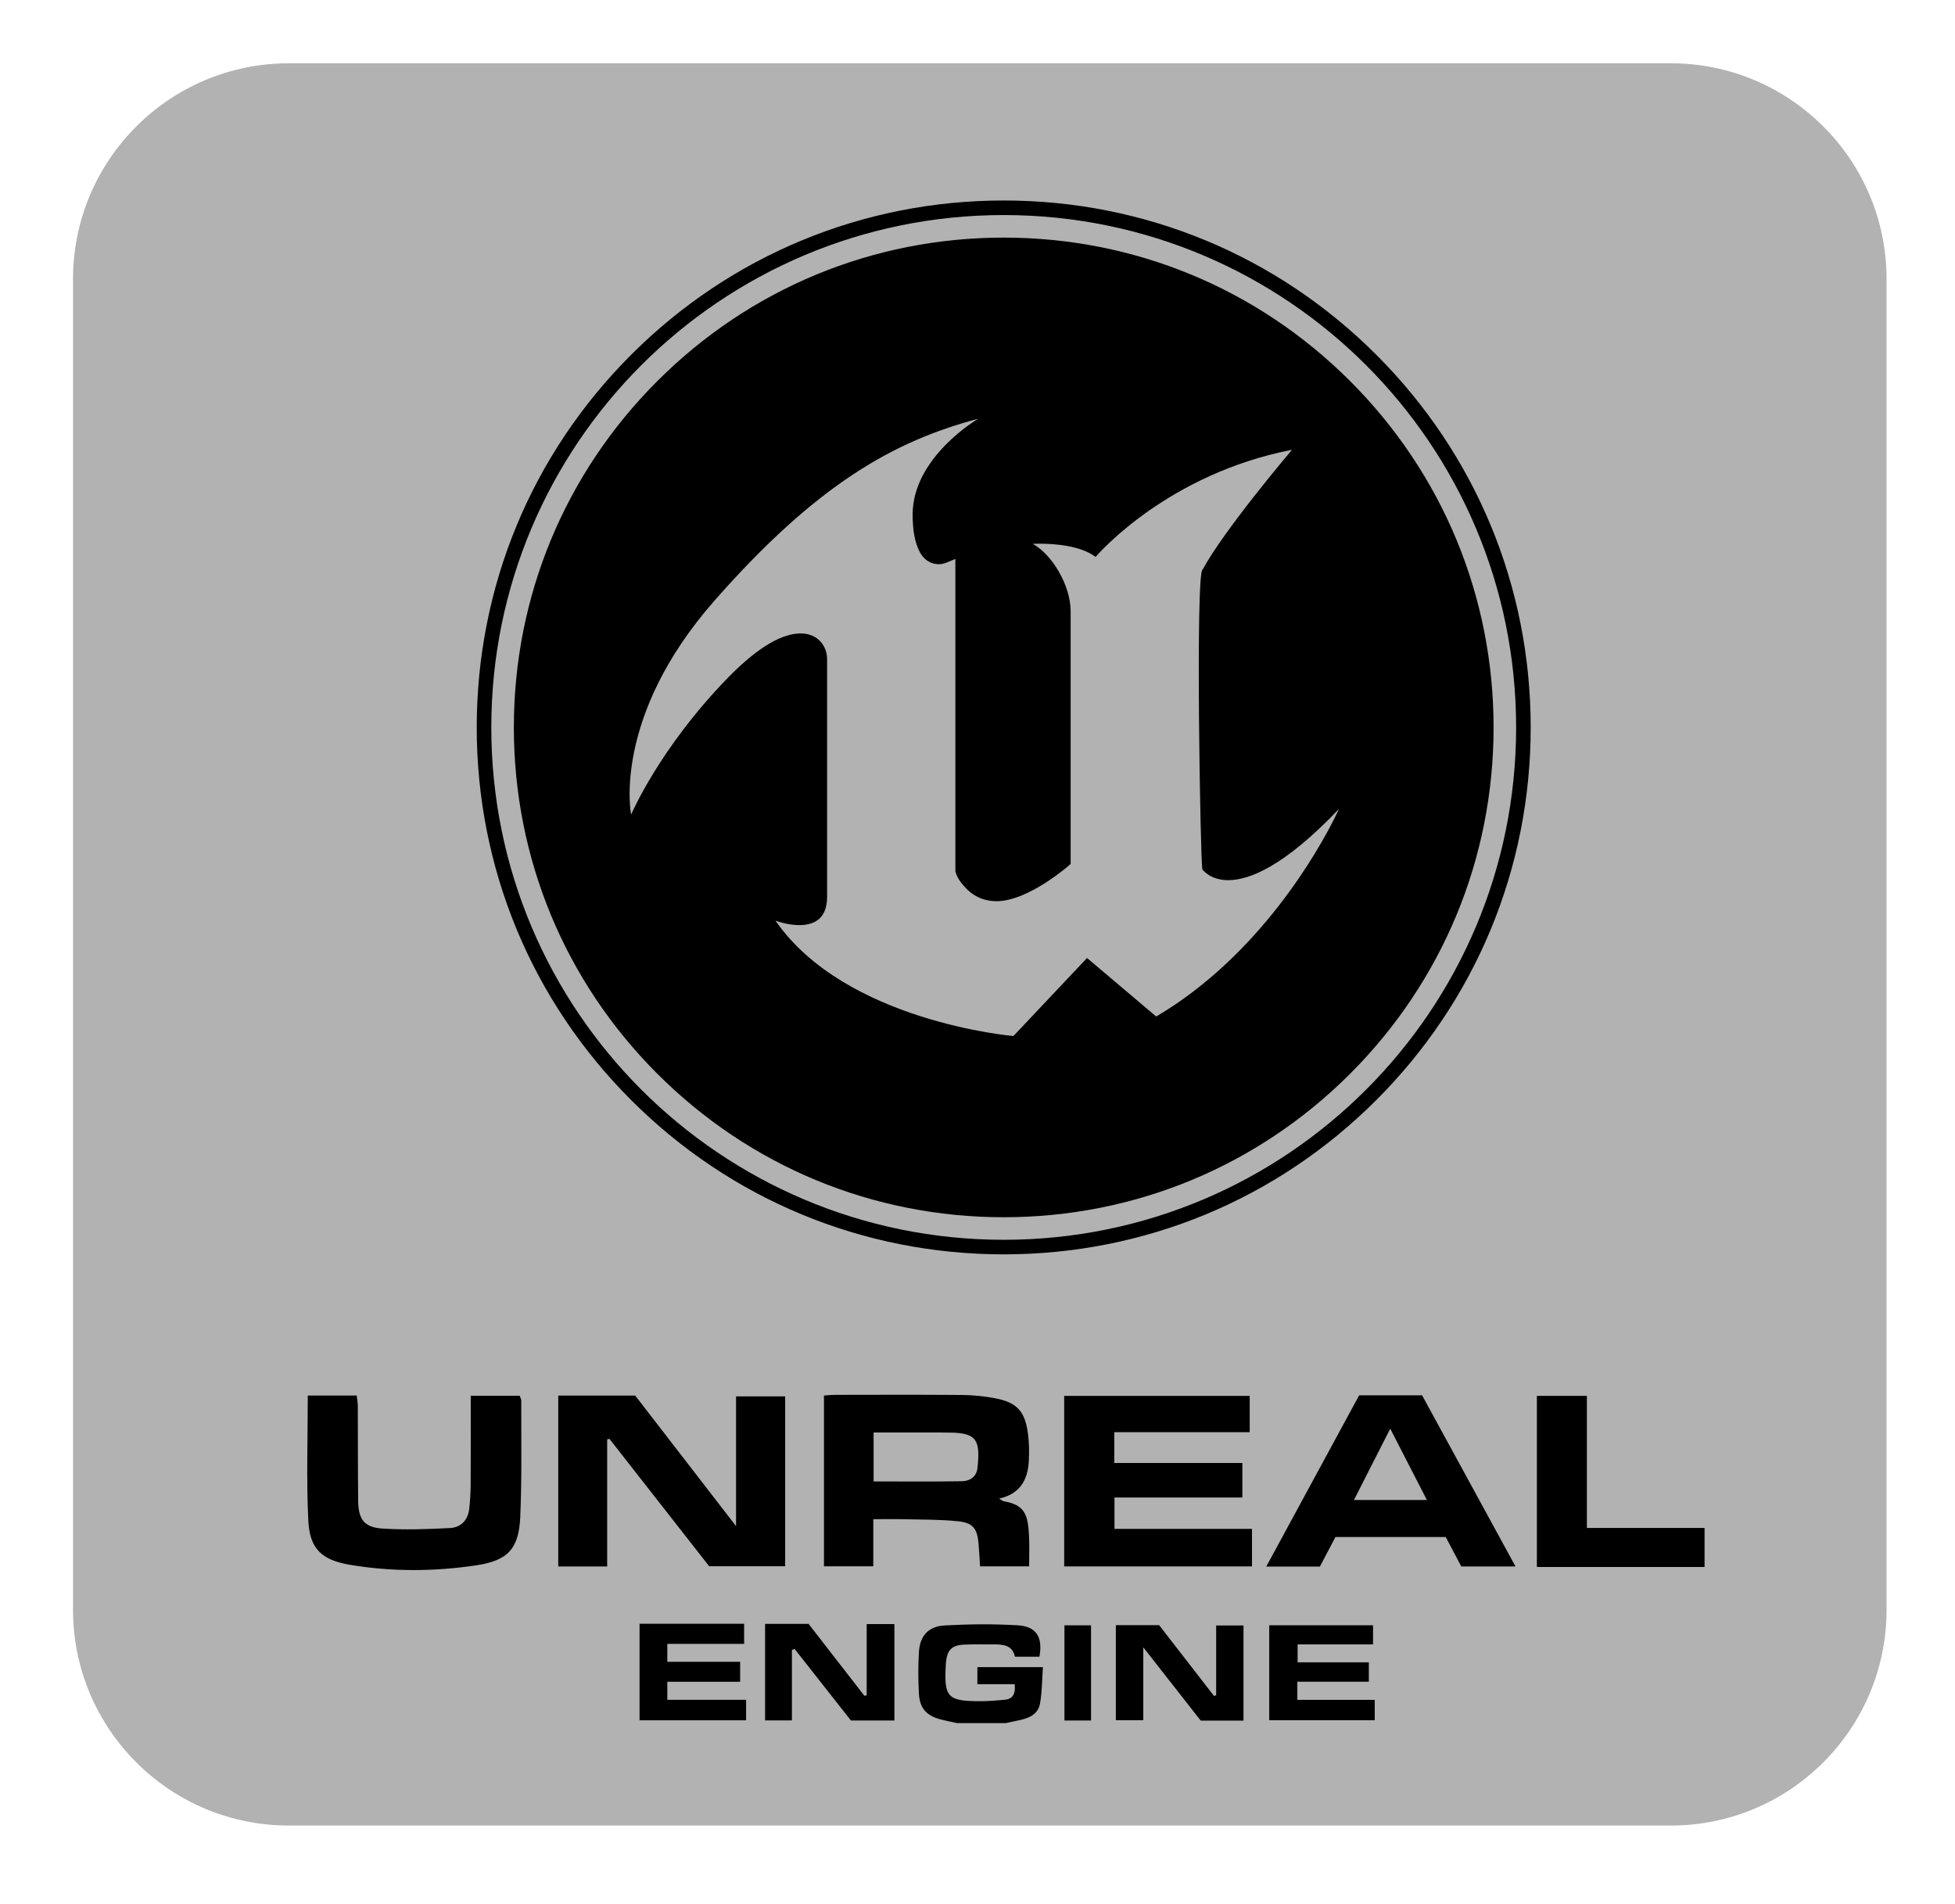
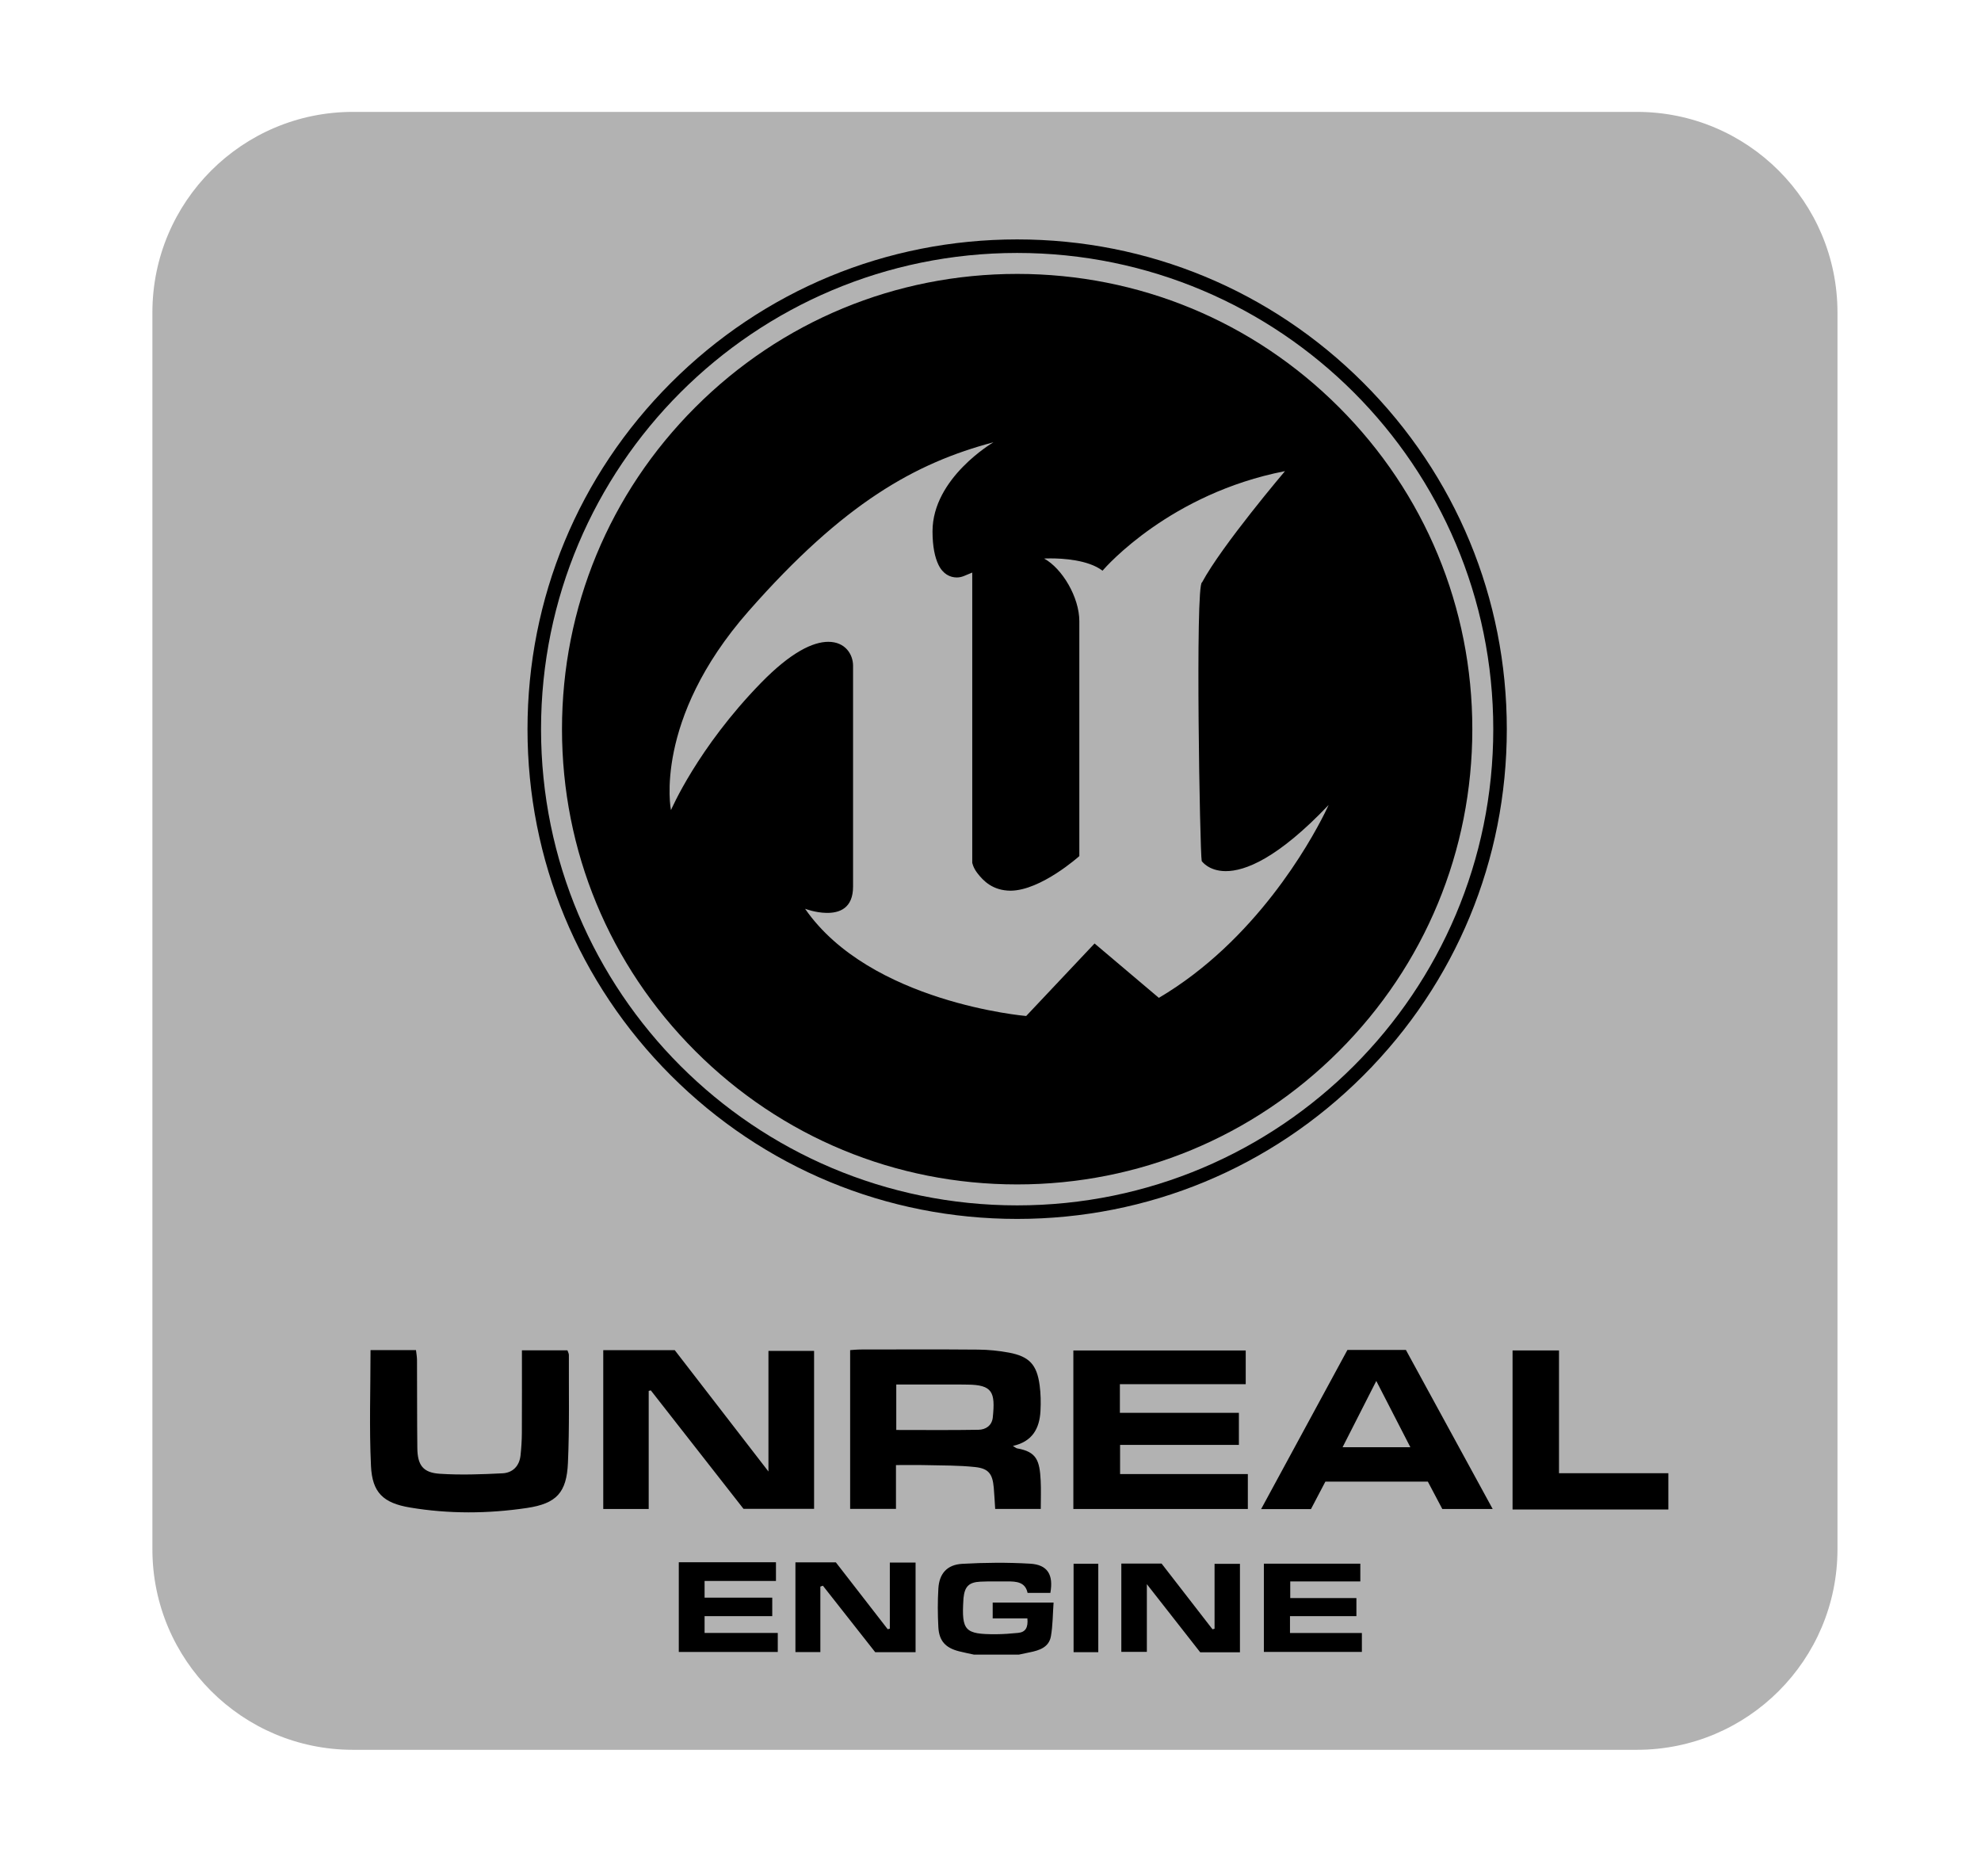
- <svg xmlns="http://www.w3.org/2000/svg" height="666.711" width="684.711" viewBox="-150.328 -273.048 743.393 1365.33" version="1.1" id="svg34">
+ <svg xmlns="http://www.w3.org/2000/svg" height="706.711" width="746.711" viewBox="-150.328 -273.048 810.707 1447.244" version="1.1" id="svg34">
  <defs id="defs24">
    <clipPath id="a" clipPathUnits="userSpaceOnUse">
      <path d="M 0,1024 H 1024 V 0 H 0 Z" id="path21" />
    </clipPath>
  </defs>
-   <rect style="fill:#b2b2b2;fill-rule:evenodd;stroke:none;stroke-width:2.048;stroke-linejoin:round;stroke-miterlimit:4;stroke-dasharray:none;stroke-opacity:1;fill-opacity:1" id="rect121" width="1300.73" height="1264.065" x="-427.349" y="-227.653" rx="154.799" ry="154.799" />
-   <path d="m 658.433,822.948 v -94.746 h -35.855 v 122.747 h 120.26 v -28 z" id="path26" />
-   <g clip-path="url(#a)" transform="matrix(1.33333,0,0,-1.33333,-443.8279,1092.282)" id="g32">
+   <rect style="fill:#b2b2b2;fill-opacity:1;fill-rule:evenodd;stroke:none;stroke-width:2.048;stroke-linejoin:round;stroke-miterlimit:4;stroke-dasharray:none;stroke-opacity:1" id="rect121" width="1300.73" height="1264.065" x="-391.917" y="-186.696" rx="154.799" ry="154.799" />
+   <path d="m 693.864,863.905 v -94.746 h -35.855 v 122.747 h 120.26 v -28 z" id="path26" />
+   <g clip-path="url(#a)" transform="matrix(1.33333,0,0,-1.33333,-408.3965,1133.239)" id="g32">
    <path d="m 498.837,117.958 h 20.085 c 0.498,-5.295 -1.063,-7.971 -5.392,-8.386 -4.293,-0.411 -8.612,-0.76 -12.92,-0.77 -17.903,-0.044 -19.822,2.052 -18.737,19.932 0.02,0.333 0.03,0.666 0.063,0.997 0.67,6.667 3.126,9.189 9.81,9.499 5.15,0.238 10.316,0.089 15.476,0.132 5.373,0.044 10.5,-0.337 11.806,-6.626 h 13.198 c 1.86,10.558 -1.6,16.306 -11.74,16.9 -13.059,0.767 -26.228,0.648 -39.293,-0.086 -8.782,-0.493 -13.292,-5.67 -13.804,-14.27 -0.444,-7.454 -0.42,-14.975 -0.007,-22.434 0.441,-7.953 4.16,-11.928 11.938,-13.918 2.87,-0.734 5.785,-1.29 8.68,-1.928 h 26 c 2.091,0.444 4.177,0.913 6.274,1.328 5.615,1.11 11.135,2.918 12.264,9.28 1.114,6.278 1.061,12.763 1.546,19.515 h -35.247 z m -103.4,63.438 v 91.393 h -26.424 v -69.795 l -54.236,70.22 H 273.38 V 181.28 h 26.308 v 68.354 l 1.226,0.31 53.645,-68.547 z m 47.577,45.635 v 26.323 c 12.208,0 24.12,0.002 36.033,-0.003 1.662,0 3.323,-0.048 4.985,-0.059 14.801,-0.1 16.353,-4.42 14.866,-18.979 -0.484,-4.738 -4.073,-7.103 -8.306,-7.175 -15.731,-0.268 -31.469,-0.107 -47.578,-0.107 m 56.443,-33.406 c 0.357,-4.063 0.548,-8.14 0.82,-12.3 h 26.391 c 0,5.758 0.219,11.061 -0.045,16.34 -0.581,11.61 -2.289,16.735 -13.599,18.696 -0.592,0.103 -1.114,0.614 -2.506,1.42 11.369,2.53 15.442,10.208 15.981,20.201 0.267,4.96 0.176,10.017 -0.484,14.932 -1.604,11.95 -5.993,16.673 -17.761,18.885 a 101.743,101.743 0 0 1 -17.843,1.741 c -22.818,0.197 -45.638,0.09 -68.458,0.066 -1.78,-0.002 -3.559,-0.22 -5.646,-0.36 v -91.884 h 26.535 v 25.35 c 6.04,0 11.509,0.111 16.972,-0.025 9.644,-0.24 19.344,-0.086 28.908,-1.129 7.832,-0.854 10.041,-4.046 10.735,-11.933 m 73.129,24.754 h 68.786 v 18.565 h -68.899 v 16.585 h 72.852 v 19.517 h -99.79 v -91.744 h 101.018 v 20.193 h -73.967 z m -319.109,52.037 c 0.004,0.918 -0.563,1.84 -0.847,2.708 h -26.34 c 0,-16.299 0.052,-32.104 -0.036,-47.909 -0.025,-4.314 -0.31,-8.644 -0.772,-12.935 -0.665,-6.161 -4.552,-10.04 -10.412,-10.334 -12.098,-0.61 -24.283,-1.056 -36.347,-0.266 -9.717,0.635 -12.873,4.996 -12.984,14.895 -0.19,16.997 -0.103,33.998 -0.188,50.997 -0.009,1.895 -0.385,3.789 -0.59,5.67 h -26.32 c 0,-22.846 -0.788,-45.02 0.27,-67.106 0.734,-15.35 7.1,-21.4 22.59,-23.992 22.481,-3.765 45.194,-3.61 67.677,-0.266 17.168,2.553 22.995,8.927 23.753,26.069 0.92,20.79 0.464,41.644 0.546,62.47 m 447.926,-53.371 19.515,38.362 19.723,-38.362 z m 2.8,56.306 -49.975,-92.133 h 28.863 l 8.345,15.905 h 59.333 l 8.375,-15.847 h 29.165 l -50.248,92.075 z m -264.917,-161.351 -1.233,-0.292 a 532757.74,532757.74 0 0 1 -30.02,38.7 h -23.4 v -51.93 h 14.433 v 37.887 l 1.47,0.522 30.288,-38.488 h 23.367 v 51.89 h -14.904 z m 187.996,-0.026 -1.193,-0.31 c -9.93,12.813 -19.858,25.627 -29.476,38.039 H 573.309 V 98.583 h 14.777 v 39.2 l 30.889,-39.43 h 23.009 v 51.189 h -14.702 z m -295.244,7.284 h 39.176 v 10.717 H 332.04 v 9.647 h 41.322 V 150.45 H 317.11 V 98.519 h 57.303 v 11.039 h -42.375 z m 338.914,0.018 h 38.455 v 10.44 H 671.1 v 9.635 h 40.57 v 10.3 H 655.83 V 98.556 h 56.742 v 10.952 h -41.62 z M 545.666,98.416 h 14.301 v 51.189 H 545.666 Z M 312.554,585.913 c 0,0 -10.463,51.999 44.874,114.973 55.342,62.972 96.863,85.871 141.707,97.799 l -0.078,-0.046 0.17,0.046 c 0,0 -35.227,-20.517 -35.227,-51.522 0,-9 1.435,-15.184 3.423,-19.315 2.638,-5.488 6.816,-7.354 10.567,-7.372 3.16,-0.018 5.01,1.281 9.01,2.834 V 555.386 c 0,0 0.433,-2.707 2.863,-5.915 3.5,-4.613 9,-10.243 19.335,-10.3 17.629,0.113 39.802,20.026 39.802,20.026 v 135.964 c 0,13.832 -9.9,30.53 -20.39,36.259 0,0 1.43,0.09 3.744,0.089 6.926,0.002 21.784,-0.79 30.063,-7.115 2.3,2.665 39.418,44.665 105.466,57.589 l -0.032,-0.037 0.18,0.037 c 0,0 -36.531,-43.016 -47.981,-64.348 -2.035,-0.121 -2.332,-40.471 -1.993,-80.79 0.329,-38.92 1.253,-77.818 1.789,-80.509 0,0 3.898,-5.794 13.824,-5.844 11.196,-0.057 30.063,7.195 59.643,38.288 l -10e-4,-10e-4 v 10e-4 c 0,0 -0.78,-1.771 -2.35,-4.908 -8.476,-16.938 -39.974,-73.721 -95.924,-106.725 l -0.003,0.003 -0.005,-0.003 -36.29,30.693 -0.927,0.774 -39.58,-41.967 -0.06,0.006 -0.005,-0.006 c 0,0 -90.232,7.633 -127.92,62.015 l 0.179,-0.065 -0.047,0.065 c 0,0 5.707,-2.221 12.148,-2.342 7.547,-0.138 15.472,2.619 15.472,15.229 v 127.85 c 0,6.529 -4.495,13.853 -14.362,13.825 -8.874,-0.023 -21.614,-5.994 -39.01,-23.843 -36.734,-37.685 -51.99,-73.468 -51.99,-73.468 l -0.025,0.136 -0.06,-0.136 M 513,369.156 c 70.386,0 136.56,27.41 186.33,77.18 49.77,49.771 77.18,115.944 77.18,186.33 0,70.386 -27.41,136.559 -77.18,186.33 -49.77,49.77 -115.944,77.18 -186.33,77.18 -70.386,0 -136.56,-27.41 -186.33,-77.18 -49.77,-49.771 -77.18,-115.944 -77.18,-186.33 0,-70.386 27.41,-136.559 77.18,-186.33 49.77,-49.77 115.944,-77.18 186.33,-77.18" id="path28" />
    <path d="m 513,908.307 c 152.232,0 275.641,-123.409 275.641,-275.64 0,-152.233 -123.409,-275.642 -275.641,-275.642 -152.232,0 -275.641,123.41 -275.641,275.641 0,152.232 123.409,275.641 275.641,275.641 m 0,-559.119 c 75.72,0 146.907,29.487 200.449,83.03 53.542,53.541 83.028,124.728 83.028,200.448 0,75.72 -29.486,146.907 -83.028,200.45 -53.542,53.54 -124.729,83.026 -200.449,83.026 -75.72,0 -146.907,-29.486 -200.449,-83.028 -53.542,-53.542 -83.028,-124.73 -83.028,-200.449 0,-75.72 29.486,-146.907 83.028,-200.449 C 366.093,378.674 437.28,349.188 513,349.188" id="path30" />
  </g>
</svg>
